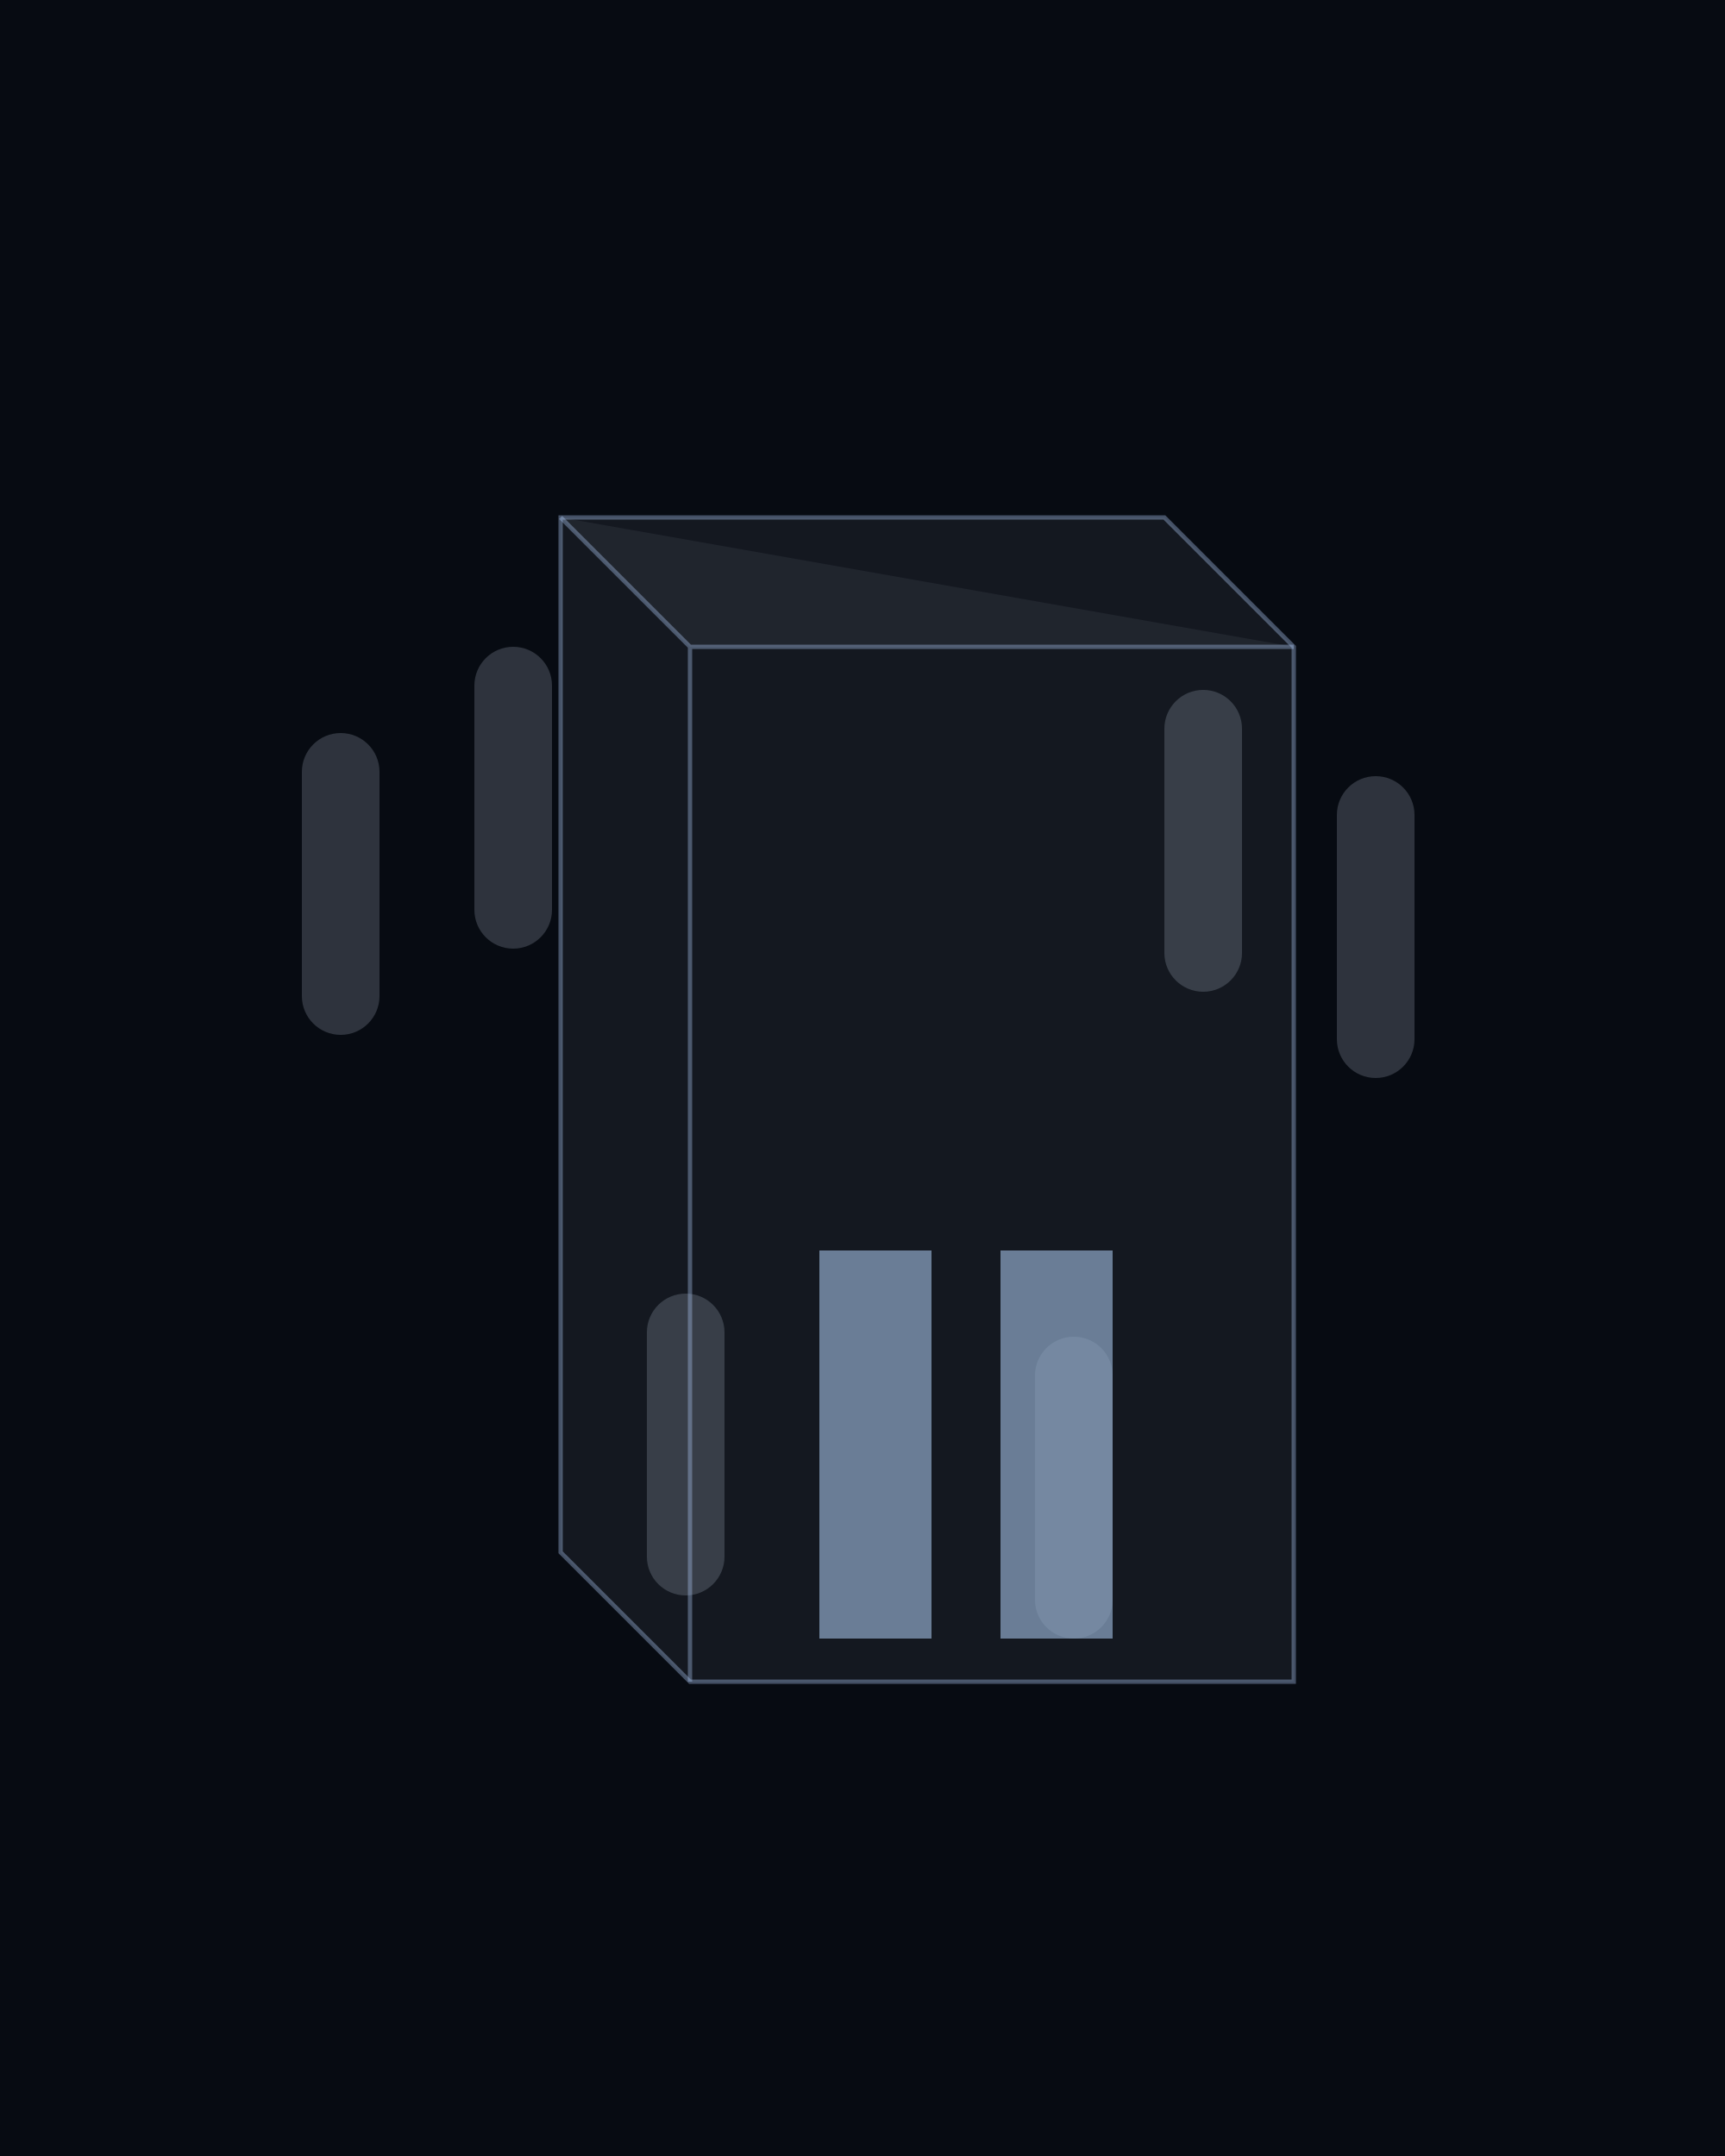
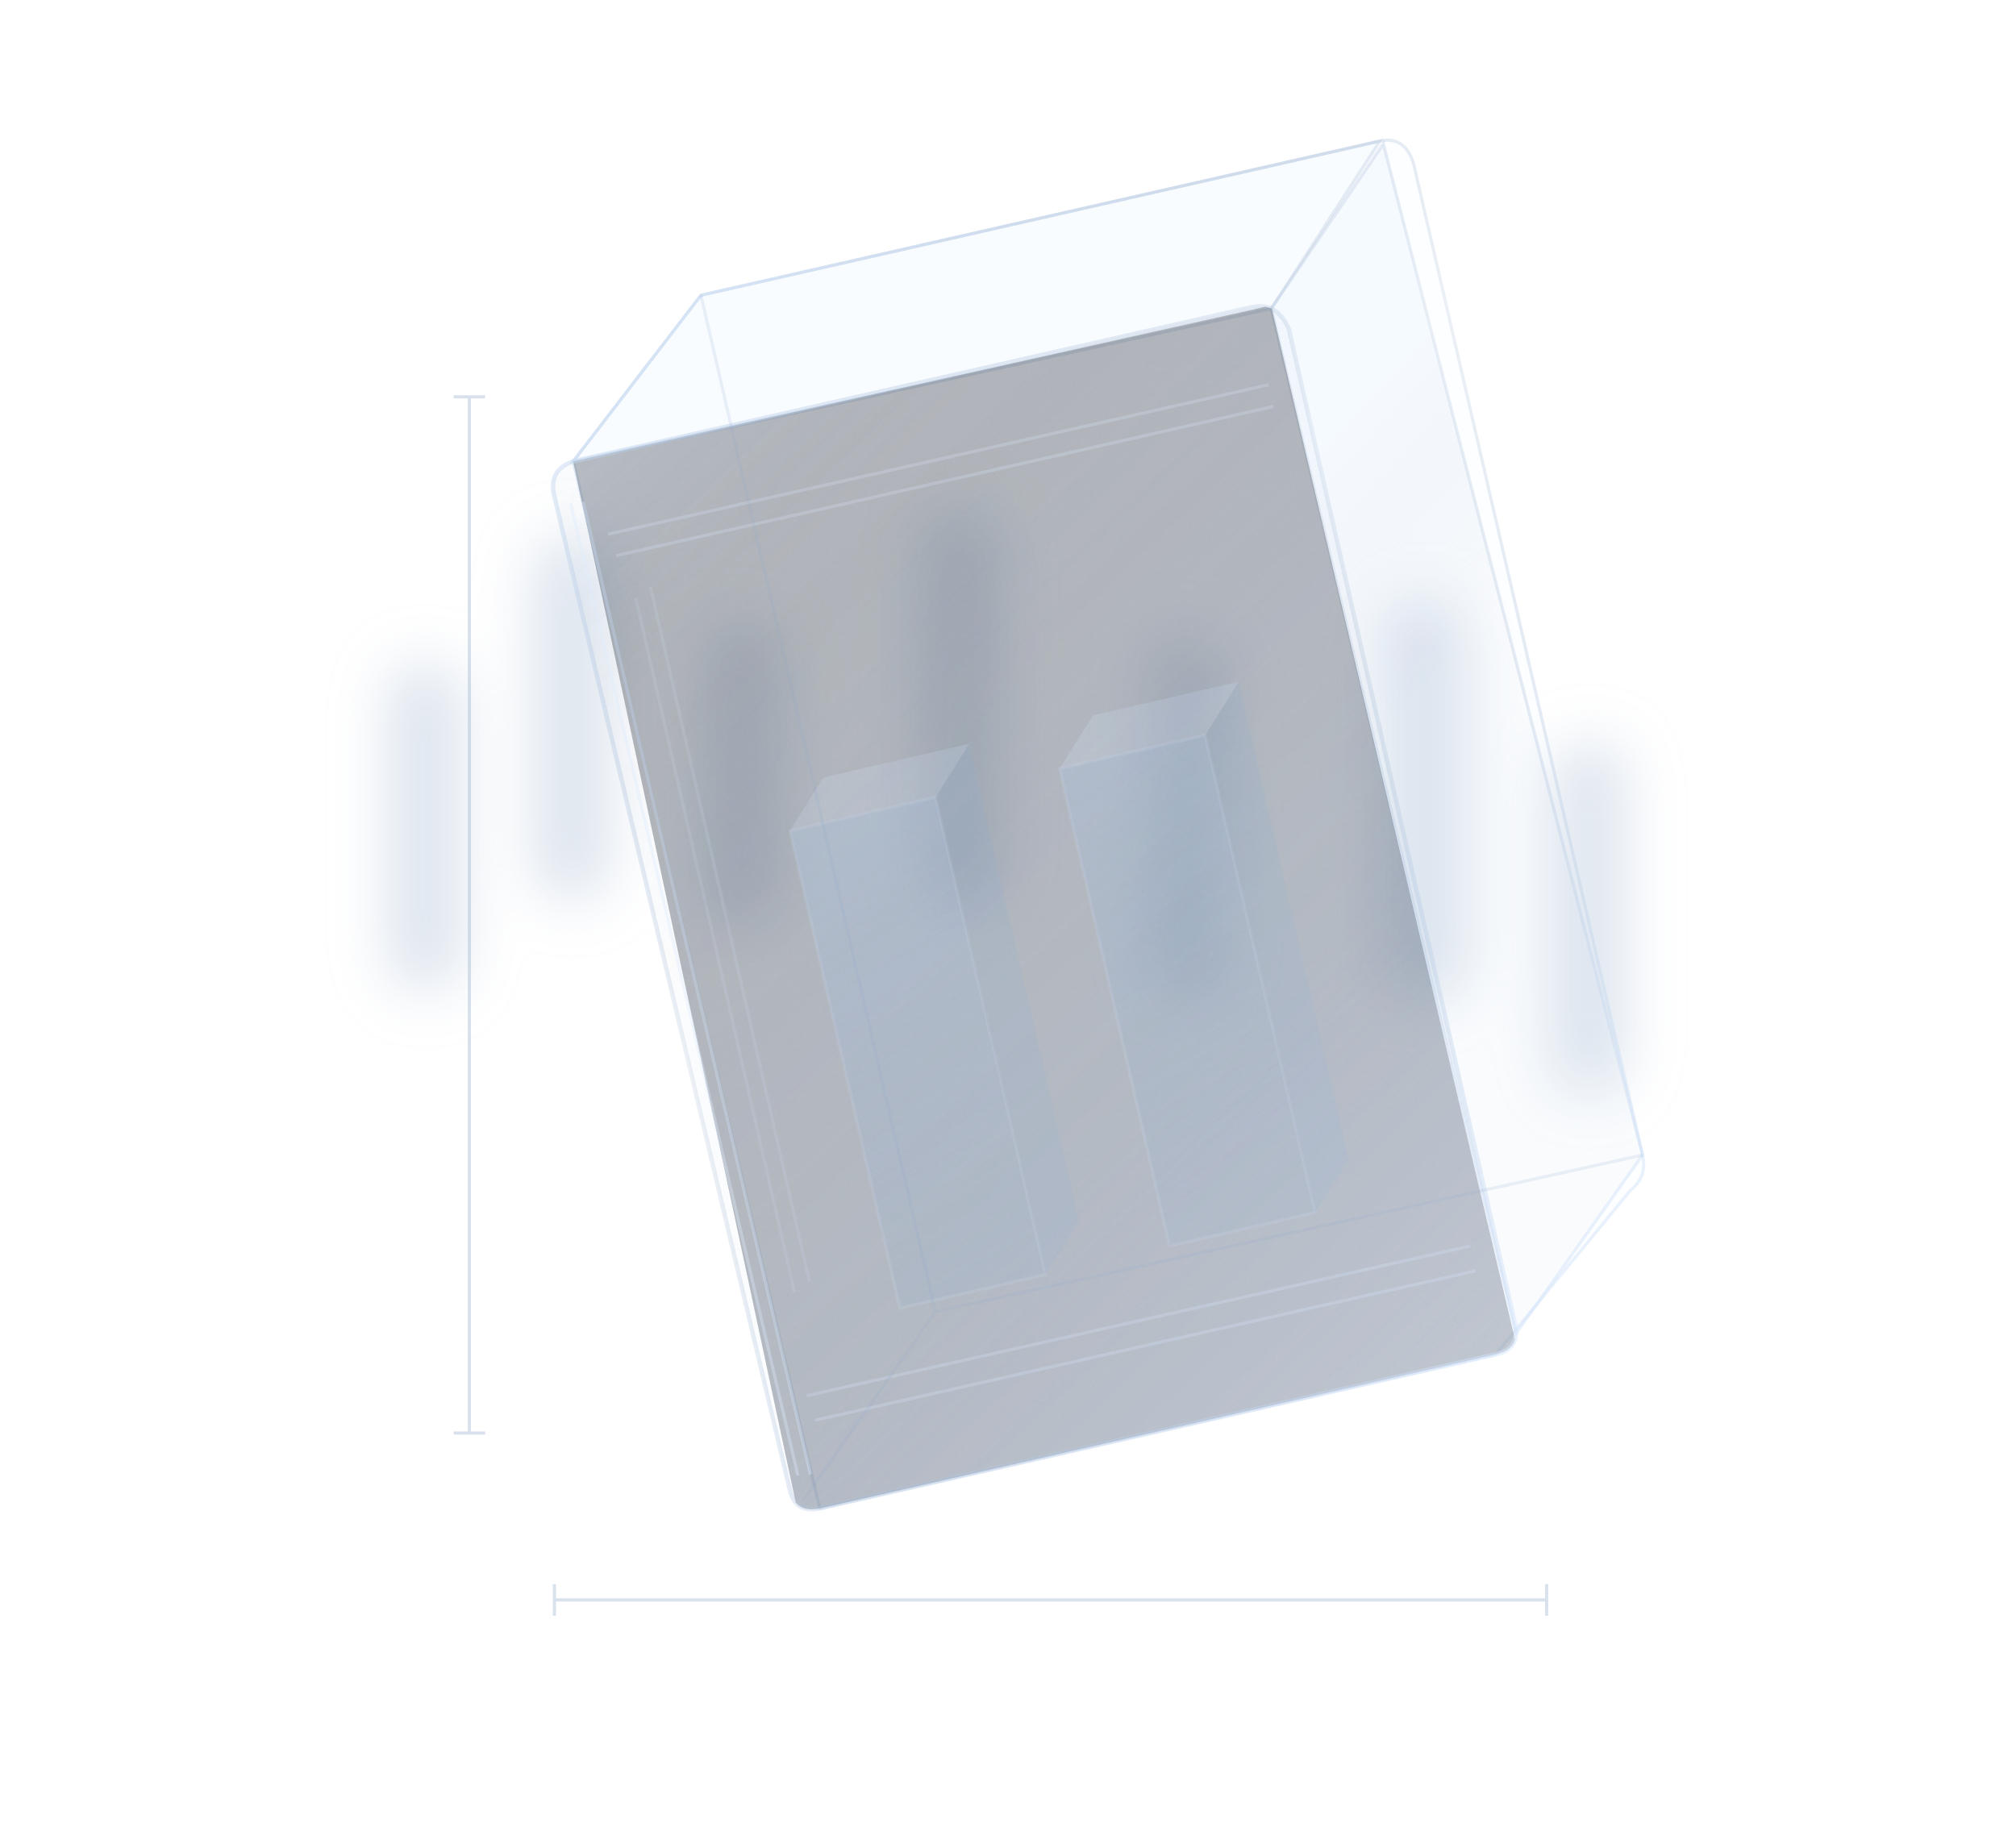
- <svg xmlns="http://www.w3.org/2000/svg" viewBox="0 0 400 500" role="img" aria-label="Frosted prism with odds bars">
-   <rect width="400" height="500" fill="#070B12" />
-   <g fill="#DCEBFF" opacity="0.18">
-     <rect x="70" y="170" width="18" height="70" rx="9" />
-     <rect x="110" y="150" width="18" height="70" rx="9" />
-     <rect x="270" y="160" width="18" height="70" rx="9" />
-     <rect x="310" y="180" width="18" height="70" rx="9" />
-     <rect x="150" y="300" width="18" height="70" rx="9" />
-     <rect x="240" y="310" width="18" height="70" rx="9" />
+ <svg xmlns="http://www.w3.org/2000/svg" viewBox="0 0 640 580" fill="none">
+   <defs>
+     <linearGradient id="front" x1="170" y1="100" x2="460" y2="470" gradientUnits="userSpaceOnUse">
+       <stop stop-color="#DCEBFF" stop-opacity=".26" />
+       <stop offset=".22" stop-color="#8FA8C8" stop-opacity=".08" />
+       <stop offset=".68" stop-color="#B4D2FF" stop-opacity=".13" />
+       <stop offset="1" stop-color="#DCEBFF" stop-opacity=".3" />
+     </linearGradient>
+     <linearGradient id="edge" x1="160" y1="90" x2="480" y2="460" gradientUnits="userSpaceOnUse">
+       <stop stop-color="#DCEBFF" stop-opacity=".65" />
+       <stop offset=".45" stop-color="#8FA8C8" stop-opacity=".16" />
+       <stop offset="1" stop-color="#DCEBFF" stop-opacity=".55" />
+     </linearGradient>
+     <linearGradient id="side" x1="440" y1="145" x2="490" y2="200" gradientUnits="userSpaceOnUse">
+       <stop stop-color="#DCEBFF" stop-opacity=".22" />
+       <stop offset="1" stop-color="#8FA8C8" stop-opacity=".04" />
+     </linearGradient>
+     <linearGradient id="bar" x1="250" y1="230" x2="300" y2="400" gradientUnits="userSpaceOnUse">
+       <stop stop-color="#B4C8DF" stop-opacity=".7" />
+       <stop offset="1" stop-color="#8FA8C8" stop-opacity=".22" />
+     </linearGradient>
+     <filter id="blur">
+       <feGaussianBlur stdDeviation="9" />
+     </filter>
+     <filter id="frost" x="0" y="0" width="100%" height="100%">
+       <feTurbulence type="fractalNoise" baseFrequency=".75" numOctaves="3" seed="12" />
+       <feColorMatrix type="saturate" values="0" />
+       <feComponentTransfer>
+         <feFuncA type="linear" slope=".13" />
+       </feComponentTransfer>
+       <feBlend in="SourceGraphic" mode="screen" />
+     </filter>
+     <clipPath id="face">
+       <path d="M195 135 414 105Q422 104 425 113L469 434Q470 442 462 443L244 473Q236 474 235 466L188 145Q187 137 195 135Z" />
+     </clipPath>
+   </defs>
+   <g filter="url(#blur)" fill="#8FA8C8" opacity=".3">
+     <rect x="123" y="210" width="24" height="105" rx="12" />
+     <rect x="169" y="170" width="25" height="116" rx="12" />
+     <rect x="224" y="197" width="23" height="98" rx="12" />
+     <rect x="292" y="162" width="25" height="126" rx="12" />
+     <rect x="365" y="202" width="23" height="115" rx="12" />
+     <rect x="439" y="190" width="26" height="128" rx="13" />
+     <rect x="493" y="235" width="23" height="112" rx="12" />
  </g>
-   <g stroke="rgba(180,210,255,0.35)" stroke-width="1" fill="rgba(220,235,255,0.06)">
-     <path d="M130 120 L270 120 L300 150 L300 390 L160 390 L130 360 Z" />
-     <path d="M130 120 L160 150 L300 150 M160 150 L160 390" />
+   <g transform="rotate(-5 320 290)">
+     <path d="m195 135 45-49 219-30q8-1 10 8l45 320q1 7-5 11l-47 48-218 30Z" fill="#B4D2FF" fill-opacity=".025" stroke="url(#edge)" />
+     <path d="m195 135 45-49 219-30  -39 50Z" fill="#DCEBFF" fill-opacity=".12" stroke="url(#edge)" />
+     <path d="m420 106 40-49 54 327-45 53Z" fill="url(#side)" stroke="url(#edge)" />
+     <g clip-path="url(#face)">
+       <path d="M195 135 420 105 469 442 237 474Z" fill="#070B12" fill-opacity=".3" />
+       <g opacity=".66" transform="matrix(1 -.14 .14 1 -31 55)">
+         <path d="M251 238h47v154h-47z" fill="url(#bar)" stroke="#DCEBFF" stroke-opacity=".2" />
+         <path d="m298 238 14-14v154l-14 14Z" fill="#8FA8C8" fill-opacity=".3" />
+         <path d="m251 238 14-14h47l-14 14Z" fill="#DCEBFF" fill-opacity=".3" />
+         <path d="M338 238h47v154h-47z" fill="url(#bar)" stroke="#DCEBFF" stroke-opacity=".2" />
+         <path d="m385 238 14-14v154l-14 14Z" fill="#8FA8C8" fill-opacity=".3" />
+         <path d="m338 238 14-14h47l-14 14Z" fill="#DCEBFF" fill-opacity=".3" />
+       </g>
+       <path d="M195 135 420 105 469 442 237 474Z" fill="url(#front)" />
+       <path d="M195 135 420 105 469 442 237 474Z" filter="url(#frost)" opacity=".27" />
+       <path d="m204 159 213-29m-211 36 212-29m-175 300 214-29m-212 37 213-29" stroke="#DCEBFF" stroke-opacity=".25" />
+       <path d="m211 180 31 224m-26-227 31 224" stroke="#DCEBFF" stroke-opacity=".13" />
+     </g>
+     <path d="M195 135 414 105Q422 104 425 113L469 434Q470 442 462 443L244 473Q236 474 235 466L188 145Q187 137 195 135Z" fill="url(#front)" fill-opacity=".3" stroke="url(#edge)" stroke-width="1.4" />
+     <path d="m193 148 45 314m-41-314 45 314" stroke="#DCEBFF" stroke-opacity=".35" />
+     <path d="m240 86 46 328 228-30M286 414l-47 56" stroke="#8FA8C8" stroke-opacity=".16" />
  </g>
-   <rect x="190" y="290" width="26" height="90" fill="#8FA8C8" opacity="0.7" />
-   <rect x="232" y="290" width="26" height="90" fill="#8FA8C8" opacity="0.7" />
+   <g stroke="#8FA8C8" stroke-opacity=".35">
+     <path d="M176 508h315M176 503v10m315-10v10" />
+     <path d="M149 126v329m-5-329h10m-10 329h10" />
+   </g>
</svg>
